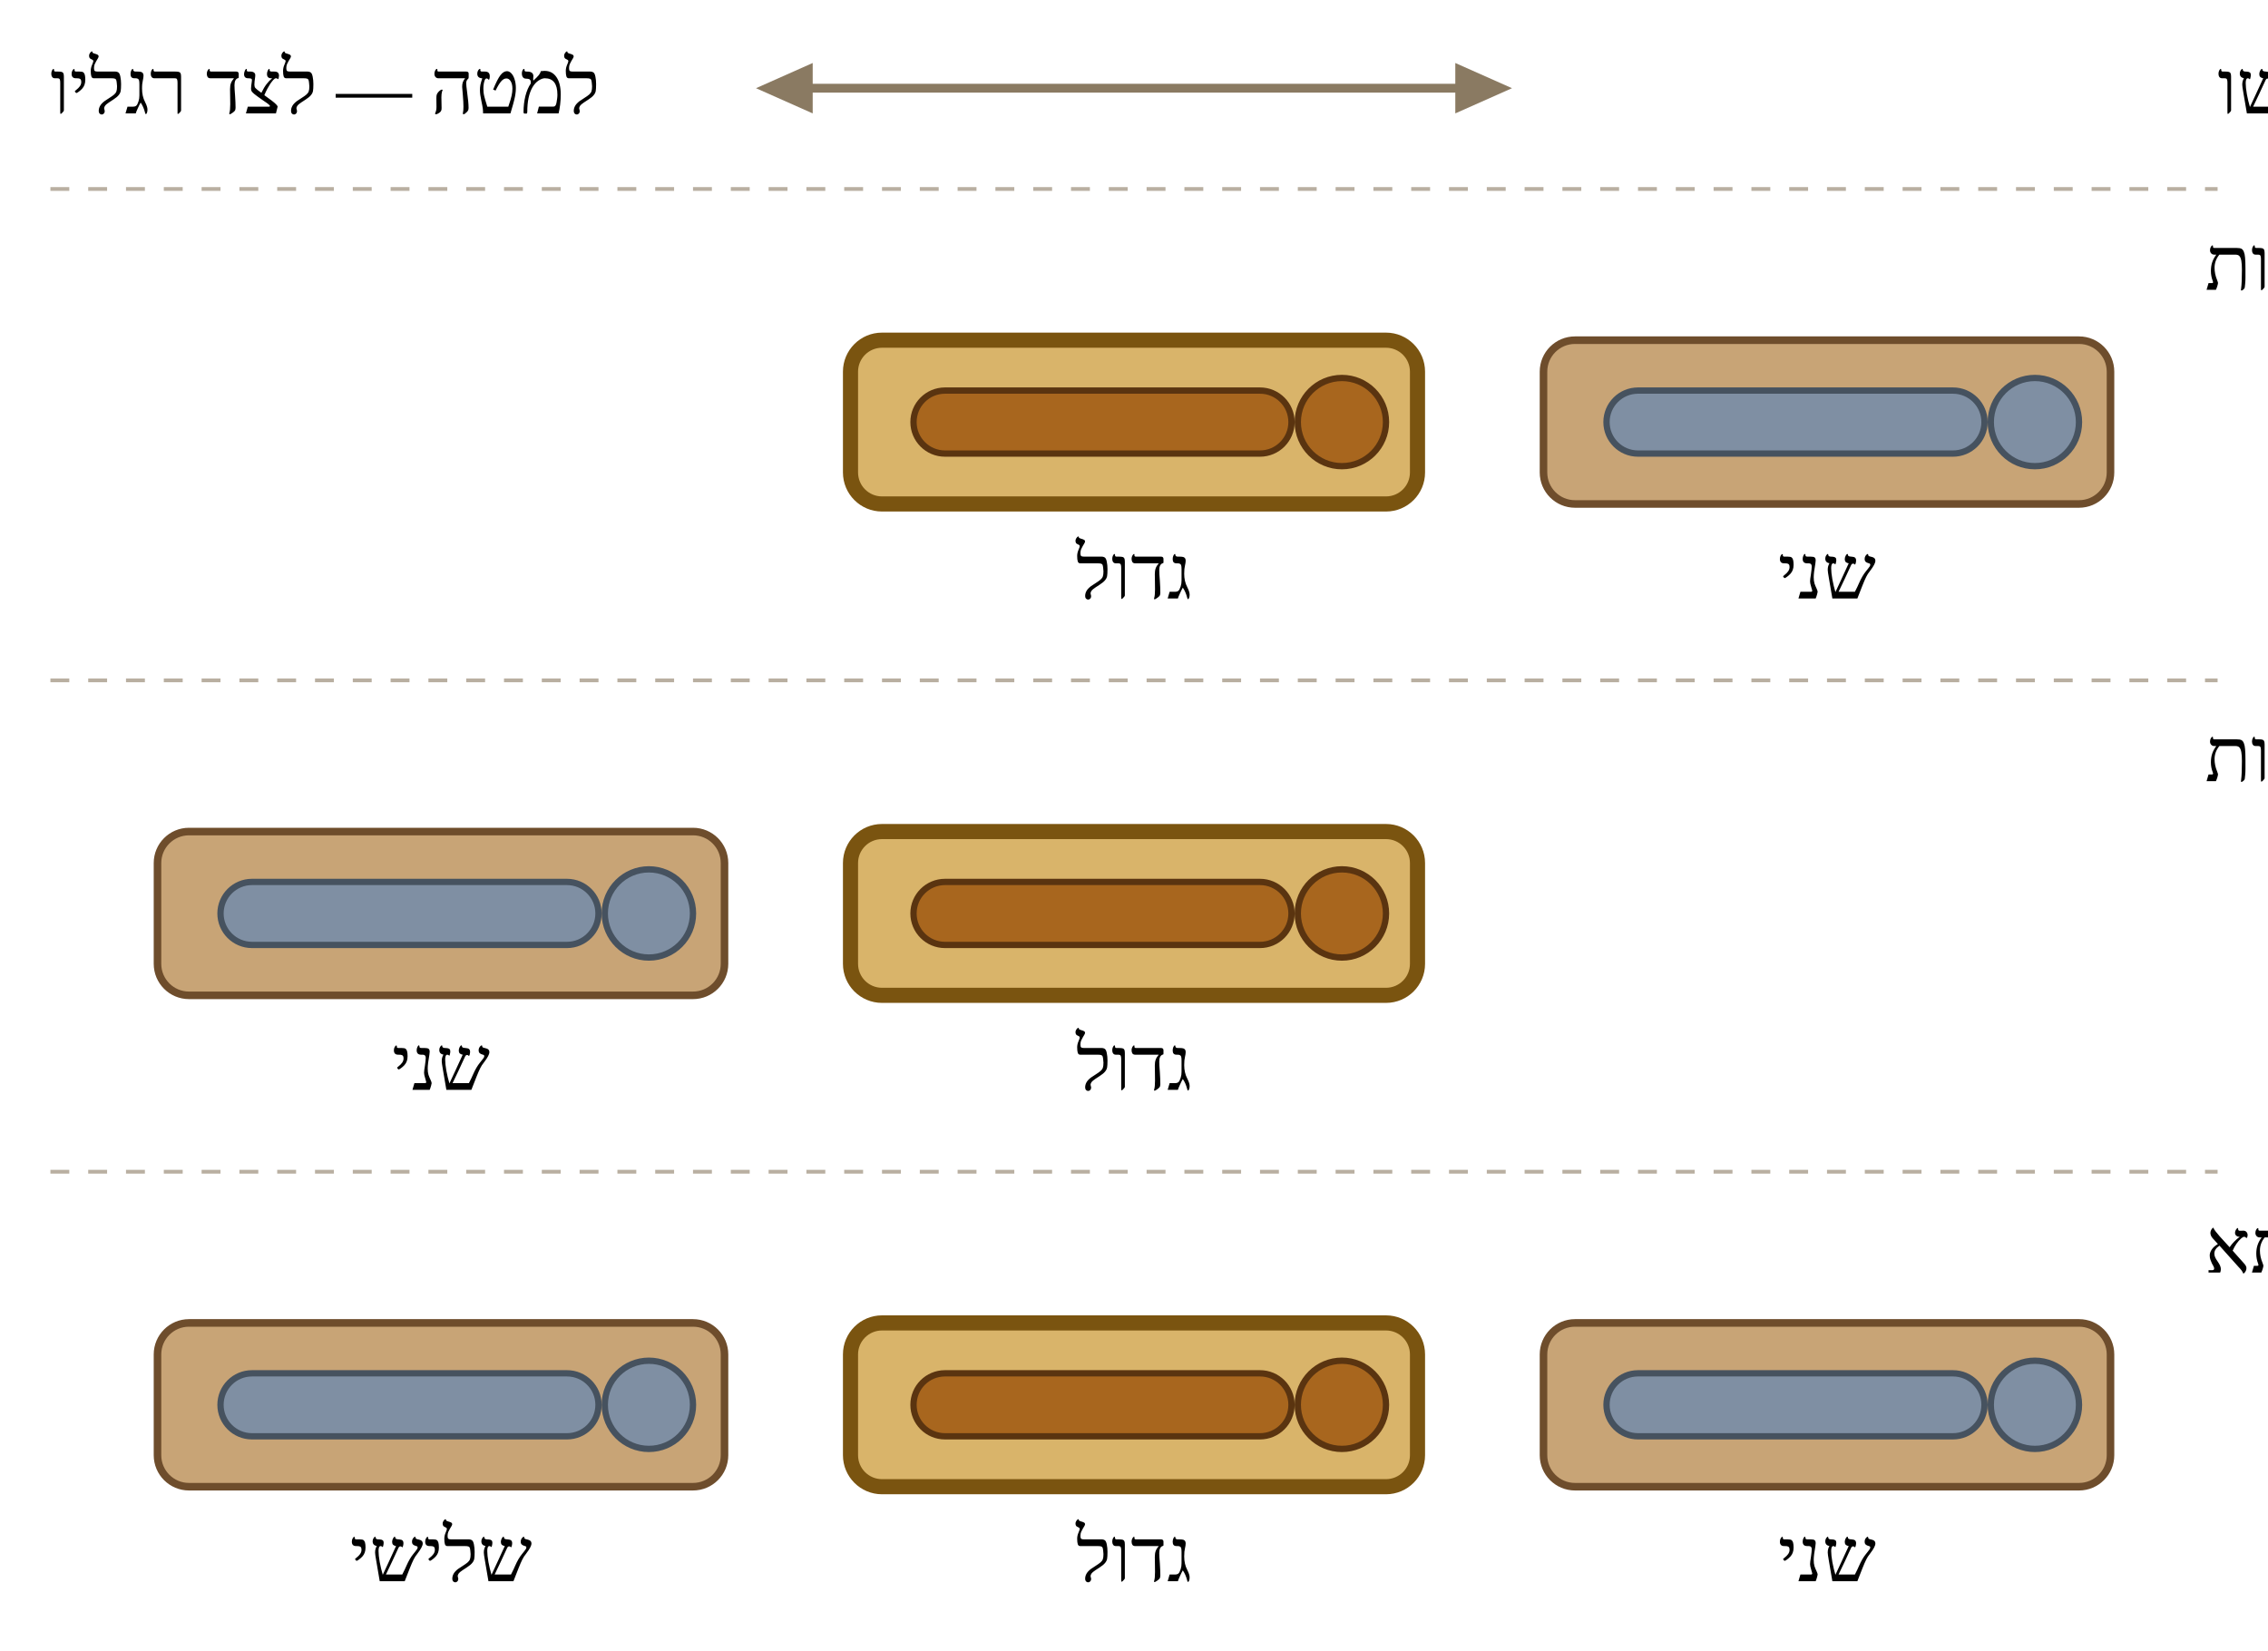
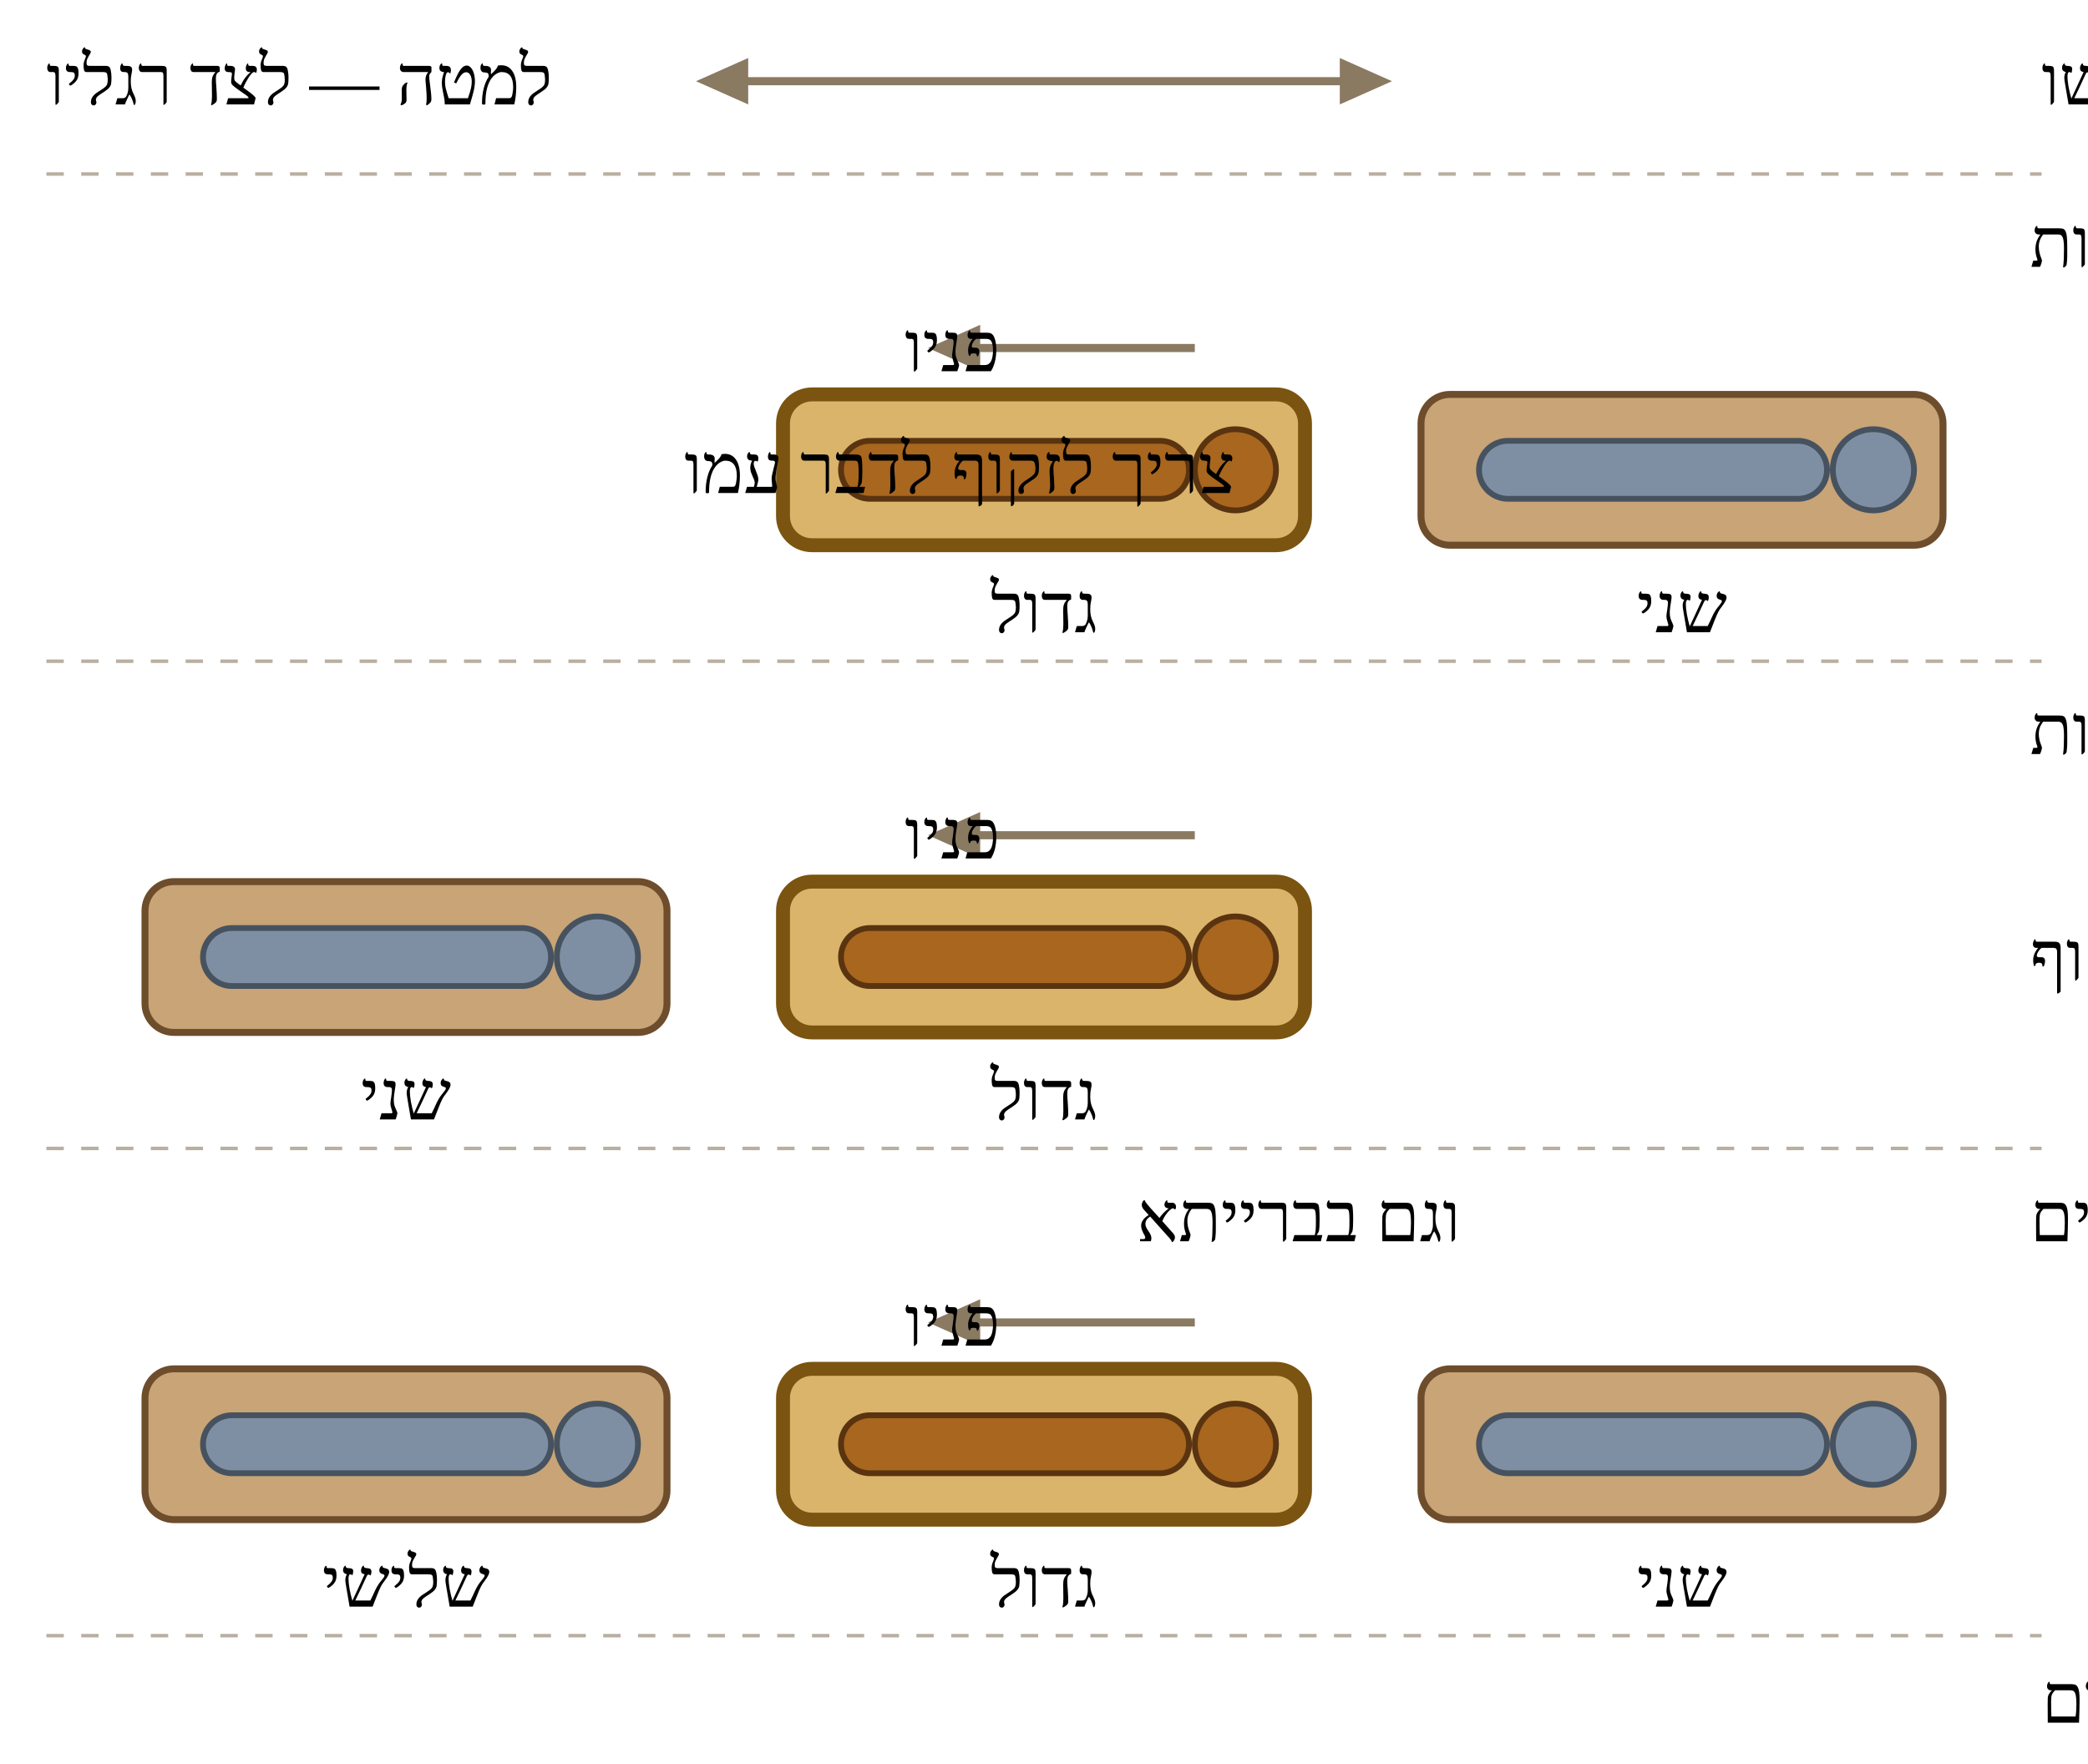
- <svg viewBox="0 0 360 262" role="img" aria-label="סדר ההסבה במטות: מקום הגדול, השני והשלישי אצל הפרסים ובברייתא">
+ <svg viewBox="0 0 360 304" role="img" aria-label="סדר ההסבה במטות: מקום הגדול, השני והשלישי במנהג הפרסים ובברייתא; פני הגדול לצד רגליו">
  <path d="M128,14 H232" style="stroke:#8a7a62;stroke-width:1.4;fill:none" />
  <path d="M240,14 l-9,-4 v8 z M120,14 l9,-4 v8 z" style="fill:#8a7a62" />
  <text x="352" y="18" class="sm" data-seg="46b.6">למעלה — לצד ראשו</text>
  <text x="8" y="18" class="sm l" data-seg="46b.6">למטה — לצד רגליו</text>
-   <path d="M8,30 H352 M8,108 H352 M8,186 H352" style="stroke:#8a7a62;stroke-width:.6;stroke-dasharray:3 3;opacity:.6" />
-   <text x="350" y="46" data-seg="46b.6">הפרסים (ראש הגולה) — שתי מטות</text>
-   <rect x="245" y="54" width="90" height="26" rx="5" style="fill:#c8a476;stroke:#6e4d2c;stroke-width:1.2" />
-   <rect x="255" y="62" width="60" height="10" rx="5" style="fill:#7f8fa3;stroke:#46525f;stroke-width:1" />
-   <circle cx="323" cy="67.0" r="7" style="fill:#7f8fa3;stroke:#46525f;stroke-width:1" />
-   <text x="290.0" y="95" style="text-anchor:middle" data-seg="46b.6">שני</text>
-   <rect x="135" y="54" width="90" height="26" rx="5" style="fill:#d9b46a;stroke:#7a5410;stroke-width:2.4" />
-   <rect x="145" y="62" width="60" height="10" rx="5" style="fill:#a8661e;stroke:#5a3410;stroke-width:1" />
-   <circle cx="213" cy="67.0" r="7" style="fill:#a8661e;stroke:#5a3410;stroke-width:1" />
-   <text x="180.0" y="95" style="text-anchor:middle" data-seg="46b.6">גדול</text>
-   <text x="350" y="124" data-seg="46b.12">ברייתא (רב ששת) — שתי מטות</text>
-   <rect x="135" y="132" width="90" height="26" rx="5" style="fill:#d9b46a;stroke:#7a5410;stroke-width:2.4" />
-   <rect x="145" y="140" width="60" height="10" rx="5" style="fill:#a8661e;stroke:#5a3410;stroke-width:1" />
-   <circle cx="213" cy="145.0" r="7" style="fill:#a8661e;stroke:#5a3410;stroke-width:1" />
-   <text x="180.0" y="173" style="text-anchor:middle" data-seg="46b.12">גדול</text>
-   <rect x="25" y="132" width="90" height="26" rx="5" style="fill:#c8a476;stroke:#6e4d2c;stroke-width:1.2" />
-   <rect x="35" y="140" width="60" height="10" rx="5" style="fill:#7f8fa3;stroke:#46525f;stroke-width:1" />
-   <circle cx="103" cy="145.0" r="7" style="fill:#7f8fa3;stroke:#46525f;stroke-width:1" />
-   <text x="70.0" y="173" style="text-anchor:middle" data-seg="46b.12">שני</text>
-   <text x="350" y="202" data-seg="46b.12">שלוש מטות — הפרסים וברייתא</text>
-   <rect x="245" y="210" width="90" height="26" rx="5" style="fill:#c8a476;stroke:#6e4d2c;stroke-width:1.2" />
-   <rect x="255" y="218" width="60" height="10" rx="5" style="fill:#7f8fa3;stroke:#46525f;stroke-width:1" />
-   <circle cx="323" cy="223.0" r="7" style="fill:#7f8fa3;stroke:#46525f;stroke-width:1" />
-   <text x="290.0" y="251" style="text-anchor:middle" data-seg="46b.12">שני</text>
-   <rect x="135" y="210" width="90" height="26" rx="5" style="fill:#d9b46a;stroke:#7a5410;stroke-width:2.4" />
-   <rect x="145" y="218" width="60" height="10" rx="5" style="fill:#a8661e;stroke:#5a3410;stroke-width:1" />
-   <circle cx="213" cy="223.0" r="7" style="fill:#a8661e;stroke:#5a3410;stroke-width:1" />
-   <text x="180.0" y="251" style="text-anchor:middle" data-seg="46b.12">גדול</text>
-   <rect x="25" y="210" width="90" height="26" rx="5" style="fill:#c8a476;stroke:#6e4d2c;stroke-width:1.2" />
-   <rect x="35" y="218" width="60" height="10" rx="5" style="fill:#7f8fa3;stroke:#46525f;stroke-width:1" />
-   <circle cx="103" cy="223.0" r="7" style="fill:#7f8fa3;stroke:#46525f;stroke-width:1" />
-   <text x="70.0" y="251" style="text-anchor:middle" data-seg="46b.12">שלישי</text>
+   <path d="M8,30 H352 M8,114 H352 M8,198 H352 M8,282 H352" style="stroke:#8a7a62;stroke-width:.6;stroke-dasharray:3 3;opacity:.6" />
+   <text x="350" y="46" data-seg="46b.6">מנהג הפרסים (ריש גלותא) — שתי מטות</text>
+   <path d="M206,60 H168" style="stroke:#8a7a62;stroke-width:1.4;fill:none" />
+   <path d="M160,60 l9,-4 v8 z" style="fill:#8a7a62" />
+   <text x="156" y="64" class="sm" data-seg="46b.7">פניו</text>
+   <rect x="245" y="68" width="90" height="26" rx="5" style="fill:#c8a476;stroke:#6e4d2c;stroke-width:1.2" />
+   <rect x="255" y="76" width="60" height="10" rx="5" style="fill:#7f8fa3;stroke:#46525f;stroke-width:1" />
+   <circle cx="323" cy="81" r="7" style="fill:#7f8fa3;stroke:#46525f;stroke-width:1" />
+   <text x="290" y="109" style="text-anchor:middle" data-seg="46b.6">שני</text>
+   <rect x="135" y="68" width="90" height="26" rx="5" style="fill:#d9b46a;stroke:#7a5410;stroke-width:2.4" />
+   <rect x="145" y="76" width="60" height="10" rx="5" style="fill:#a8661e;stroke:#5a3410;stroke-width:1" />
+   <circle cx="213" cy="81" r="7" style="fill:#a8661e;stroke:#5a3410;stroke-width:1" />
+   <text x="180" y="109" style="text-anchor:middle" data-seg="46b.6">גדול</text>
+   <path d="M122,81 H135" class="ld" />
+   <text x="118" y="85" class="sm" data-seg="46b.7">צריך לזקוף לדבר עמו</text>
+   <text x="350" y="130" data-seg="46b.12">ברייתא (רב ששת) — שתי מטות</text>
+   <path d="M206,144 H168" style="stroke:#8a7a62;stroke-width:1.4;fill:none" />
+   <path d="M160,144 l9,-4 v8 z" style="fill:#8a7a62" />
+   <text x="156" y="148" class="sm" data-seg="46b.7">פניו</text>
+   <rect x="135" y="152" width="90" height="26" rx="5" style="fill:#d9b46a;stroke:#7a5410;stroke-width:2.4" />
+   <rect x="145" y="160" width="60" height="10" rx="5" style="fill:#a8661e;stroke:#5a3410;stroke-width:1" />
+   <circle cx="213" cy="165" r="7" style="fill:#a8661e;stroke:#5a3410;stroke-width:1" />
+   <text x="180" y="193" style="text-anchor:middle" data-seg="46b.12">גדול</text>
+   <rect x="25" y="152" width="90" height="26" rx="5" style="fill:#c8a476;stroke:#6e4d2c;stroke-width:1.2" />
+   <rect x="35" y="160" width="60" height="10" rx="5" style="fill:#7f8fa3;stroke:#46525f;stroke-width:1" />
+   <circle cx="103" cy="165" r="7" style="fill:#7f8fa3;stroke:#46525f;stroke-width:1" />
+   <text x="70" y="193" style="text-anchor:middle" data-seg="46b.12">שני</text>
+   <text x="350" y="169" class="sm" data-seg="46b.12">לא יהא צריך לזקוף</text>
+   <text x="350" y="214" data-seg="46b.6">שלוש מטות — מנהג הפרסים</text>
+   <text x="196" y="214" class="sm" data-seg="46b.12">וגם בברייתא</text>
+   <path d="M206,228 H168" style="stroke:#8a7a62;stroke-width:1.4;fill:none" />
+   <path d="M160,228 l9,-4 v8 z" style="fill:#8a7a62" />
+   <text x="156" y="232" class="sm" data-seg="46b.7">פניו</text>
+   <rect x="245" y="236" width="90" height="26" rx="5" style="fill:#c8a476;stroke:#6e4d2c;stroke-width:1.2" />
+   <rect x="255" y="244" width="60" height="10" rx="5" style="fill:#7f8fa3;stroke:#46525f;stroke-width:1" />
+   <circle cx="323" cy="249" r="7" style="fill:#7f8fa3;stroke:#46525f;stroke-width:1" />
+   <text x="290" y="277" style="text-anchor:middle" data-seg="46b.6">שני</text>
+   <rect x="135" y="236" width="90" height="26" rx="5" style="fill:#d9b46a;stroke:#7a5410;stroke-width:2.4" />
+   <rect x="145" y="244" width="60" height="10" rx="5" style="fill:#a8661e;stroke:#5a3410;stroke-width:1" />
+   <circle cx="213" cy="249" r="7" style="fill:#a8661e;stroke:#5a3410;stroke-width:1" />
+   <text x="180" y="277" style="text-anchor:middle" data-seg="46b.6">גדול</text>
+   <rect x="25" y="236" width="90" height="26" rx="5" style="fill:#c8a476;stroke:#6e4d2c;stroke-width:1.2" />
+   <rect x="35" y="244" width="60" height="10" rx="5" style="fill:#7f8fa3;stroke:#46525f;stroke-width:1" />
+   <circle cx="103" cy="249" r="7" style="fill:#7f8fa3;stroke:#46525f;stroke-width:1" />
+   <text x="70" y="277" style="text-anchor:middle" data-seg="46b.6">שלישי</text>
+   <text x="352" y="297" class="sm" data-seg="46b.6">בראש — מסב תחלה (רש״י), לא מקום</text>
</svg>
